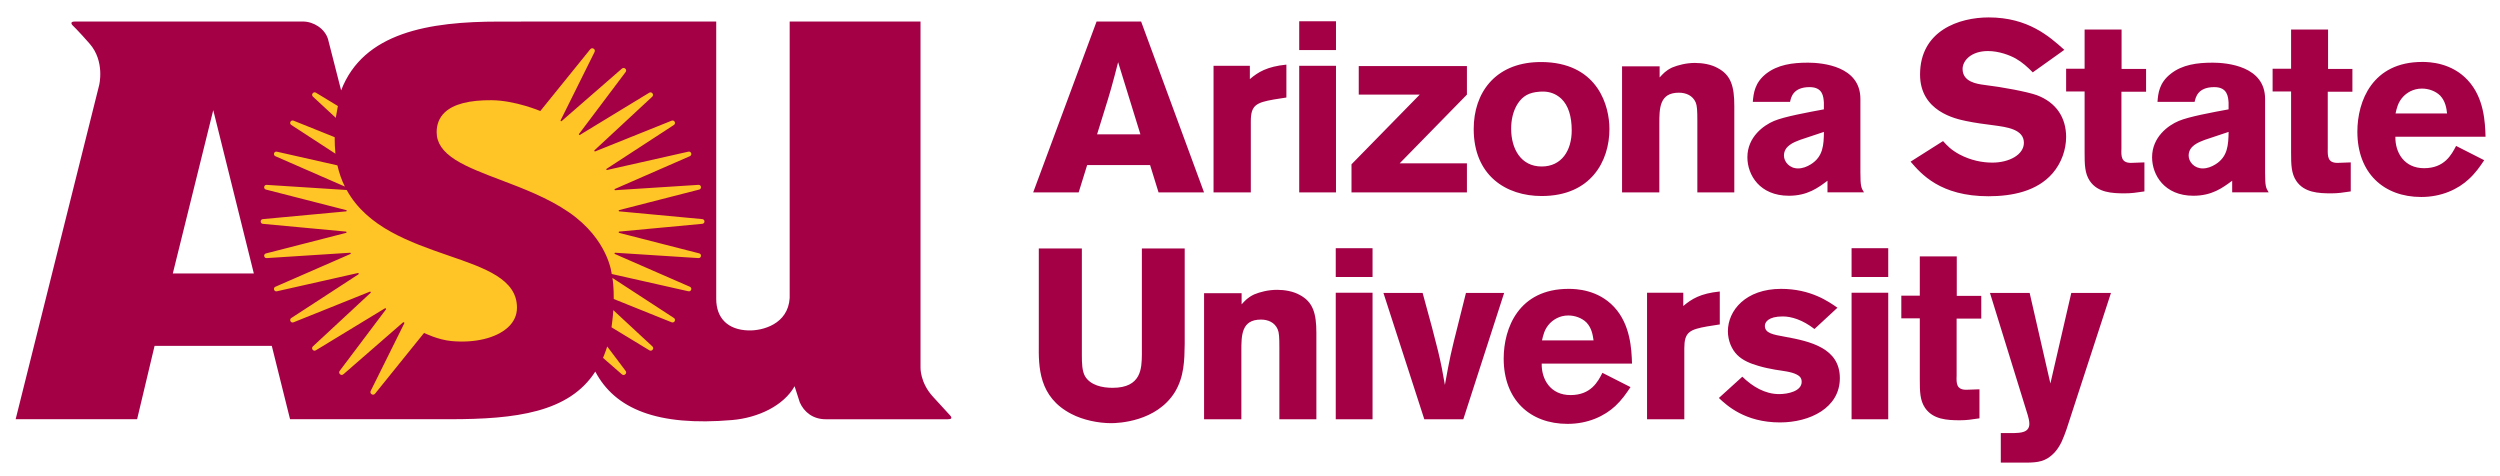
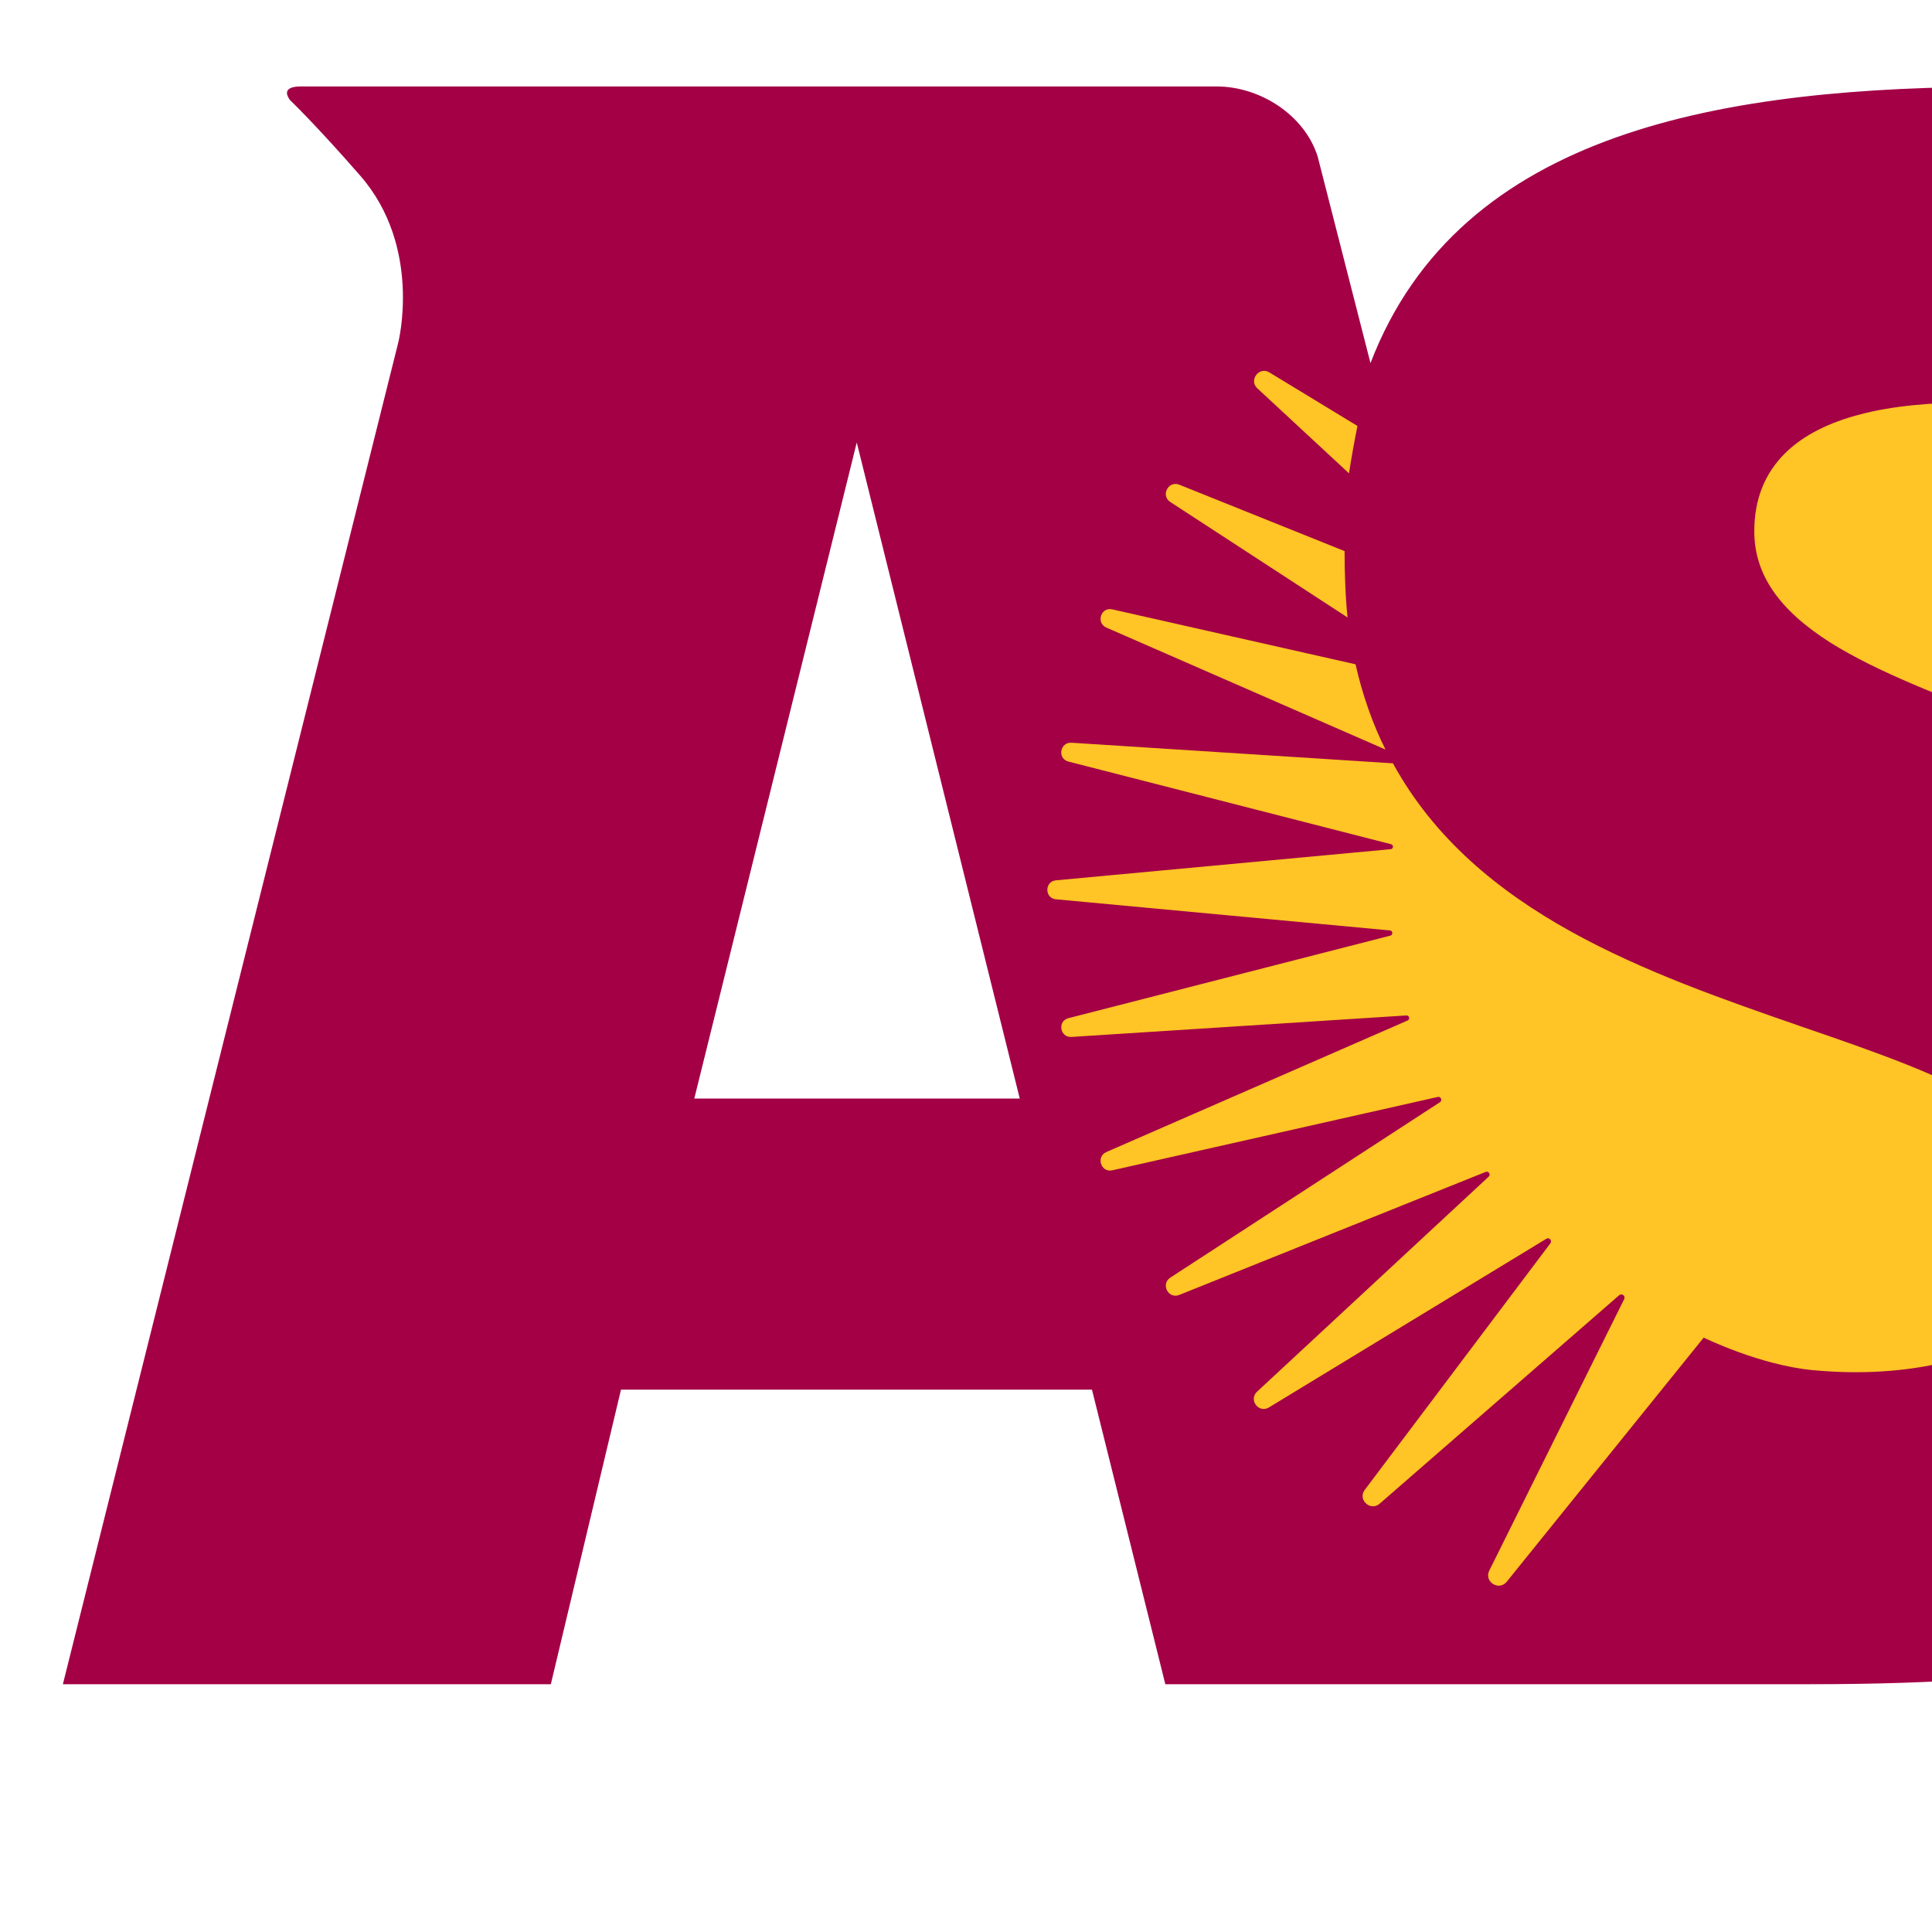
- <svg xmlns="http://www.w3.org/2000/svg" viewBox="0 0 166.359 31.625">
+ <svg xmlns="http://www.w3.org/2000/svg" viewBox="0 0 32 32">
  <g transform="matrix(1.25 0 0 -1.25 -299.74 505.57)">
    <path d="m132.34 1.164c-1.96 0-4.57 0.87-4.57 3.801 0 2.448 2.36 2.947 3.06 3.092 0.61 0.129 1.24 0.209 1.86 0.289 0.84 0.113 1.99 0.258 1.99 1.16 0 0.789-0.97 1.32-2.1 1.32-0.66 0-1.43-0.144-2.19-0.547-0.56-0.306-0.8-0.564-1.09-0.886l-2.16 1.369c0.71 0.821 1.98 2.302 5.18 2.302 1.6 0 3.24-0.338 4.27-1.529 0.6-0.692 0.9-1.595 0.9-2.416 0-1.288-0.66-2.302-1.96-2.785-0.64-0.226-2.27-0.533-3.48-0.678-0.48-0.064-1.45-0.193-1.45-1.062 0-0.548 0.56-1.192 1.69-1.192 0.73 0 1.45 0.275 1.85 0.5 0.45 0.258 0.78 0.564 1.13 0.918l2.1-1.498c-0.99-0.886-2.41-2.158-5.03-2.158zm-45.883 0.258v1.916h2.447v-1.916h-2.447zm-81.461 0.014c-0.221 0-0.302 0.072-0.19 0.227 0 0 0.412 0.391 1.16 1.248 1.037 1.185 0.633 2.768 0.633 2.768l-5.555 22.222h8.082l1.162-4.879h7.801l1.215 4.879h10.64c4.369 0 7.921-0.444 9.672-3.17 1.31 2.488 4.13 3.654 9.106 3.225 1.733-0.148 3.429-0.958 4.156-2.25l0.344 1.072c0.286 0.65 0.88 1.125 1.726 1.125h8.129c0.221 0 0.292-0.066 0.18-0.22 0 0-0.436-0.483-1.156-1.262-0.892-0.959-0.844-1.975-0.844-1.975v-23.01l-8.707 0.001v18.402c-0.107 1.743-1.81 2.185-2.75 2.154-1.351-0.041-2.137-0.803-2.137-2.101v-18.456l-8.48 0.001s-3.542 0.004-5.977 0.004c-4.642 0-9.022 0.715-10.504 4.578l-0.875-3.422c-0.214-0.68-0.946-1.16-1.674-1.16h-15.158zm67.977 0.002l-4.219 11.37 3.027-0.001 0.565-1.819h4.187l0.563 1.819h3.027l-4.187-11.37-2.963 0.001zm65.747 0.531v2.609h-1.23v1.514h1.23v4.058c0 0.806 0.01 1.402 0.35 1.901 0.53 0.773 1.47 0.82 2.32 0.82 0.45 0 0.77-0.048 1.31-0.129v-1.931l-0.89 0.033c-0.66 0-0.66-0.436-0.64-0.951v-3.785h1.64v-1.514h-1.63v-2.625h-2.46zm13.74 0v2.609h-1.23v1.514h1.23v4.058c0 0.806 0.01 1.402 0.35 1.901 0.53 0.773 1.47 0.82 2.32 0.82 0.45 0 0.77-0.048 1.3-0.129v-1.931l-0.88 0.033c-0.66 0-0.66-0.436-0.65-0.951v-3.785h1.64v-1.514h-1.62v-2.625h-2.46zm8.72 2.158c-3.31 0-4.31 2.609-4.31 4.639 0 2.754 1.75 4.347 4.25 4.347 1.35 0 2.45-0.515 3.17-1.191 0.44-0.403 0.73-0.821 1.02-1.256l-1.87-0.951c-0.31 0.596-0.78 1.482-2.13 1.482-1.33 0-1.93-1.047-1.91-2.094h6c-0.03-0.95-0.09-2.592-1.19-3.768-1.08-1.16-2.53-1.209-3.03-1.209zm-58.85 0.01c-2.832 0.088-4.262 2.035-4.262 4.451 0 3.108 2.162 4.461 4.522 4.461 3.29 0 4.51-2.335 4.51-4.461 0-1.53-0.75-4.252-4.18-4.445-0.21-0.011-0.4-0.012-0.59-0.006zm-27.924 0.006l1.483 4.799h-2.883c0.258-0.854 0.692-2.189 0.933-3.043 0.161-0.58 0.322-1.177 0.467-1.756zm45.874 0.033c-0.99 0-1.98 0.128-2.76 0.74-0.75 0.595-0.83 1.289-0.88 1.869h2.48c0.06-0.306 0.21-0.983 1.3-0.983 0.89 0 0.92 0.643 0.95 1.029v0.451c-1.04 0.193-2.64 0.483-3.32 0.773-0.69 0.29-1.77 1.063-1.77 2.416 0 1.175 0.82 2.56 2.76 2.56 1.24 0 1.95-0.533 2.57-1v0.774h2.43c-0.19-0.29-0.24-0.419-0.24-1.321v-4.894c0-2.174-2.49-2.416-3.52-2.416zm26.93 0c-0.99 0-1.99 0.128-2.76 0.74-0.76 0.595-0.84 1.289-0.88 1.869h2.47c0.07-0.306 0.21-0.983 1.31-0.983 0.88 0 0.92 0.643 0.95 1.029v0.451c-1.05 0.193-2.64 0.483-3.32 0.773-0.69 0.29-1.77 1.063-1.77 2.416 0 1.175 0.82 2.56 2.75 2.56 1.24 0 1.95-0.533 2.58-1v0.774h2.43c-0.19-0.29-0.24-0.419-0.24-1.321v-4.894c0-2.174-2.49-2.416-3.52-2.416zm-34.41 0.016c-0.59 0-1.14 0.146-1.53 0.307-0.43 0.209-0.59 0.402-0.83 0.66v-0.742h-2.5v8.391h2.48v-4.541c0-1.047 0-2.094 1.3-2.094 0.49 0 0.92 0.194 1.12 0.644 0.09 0.226 0.11 0.499 0.11 1.256v4.735h2.46v-5.748c0-1.304-0.22-2.063-1.11-2.529-0.43-0.242-1-0.338-1.5-0.338zm-27.196 0.113c-1.289 0.129-1.885 0.498-2.432 0.965v-0.885h-2.416v8.422h2.48v-4.735c0-1.063 0.354-1.24 1.545-1.449l0.823-0.129v-2.189zm0.853 0.08v8.422h2.447v-8.422h-2.447zm3.961 0.016v1.9h4.059l-4.541 4.638v1.868h7.681v-1.932h-4.476l4.476-4.574v-1.9h-7.199zm70.752 1.498c0.43 0 0.9 0.16 1.21 0.467 0.35 0.37 0.42 0.837 0.46 1.191h-3.43c0.08-0.354 0.16-0.741 0.5-1.111 0.24-0.257 0.66-0.547 1.26-0.547zm-58.42 0.201c0.34 0.014 0.76 0.112 1.15 0.475 0.47 0.451 0.69 1.177 0.69 2.111 0 1.321-0.66 2.398-2 2.398-1.38 0-2.03-1.175-2.03-2.512 0-0.58 0.12-1.159 0.42-1.643 0.34-0.531 0.76-0.773 1.47-0.822 0.09-0.008 0.19-0.012 0.3-0.008zm-88.557 1.234l2.7 10.867h-5.391l2.691-10.867zm107.18 1.447c-0.01 0.87-0.05 1.644-0.87 2.158-0.26 0.162-0.55 0.274-0.85 0.274-0.58 0-0.94-0.451-0.94-0.854 0-0.644 0.65-0.885 1.07-1.046l1.59-0.531zm26.93 0c-0.02 0.87-0.05 1.644-0.87 2.158-0.26 0.162-0.55 0.274-0.85 0.274-0.58 0-0.94-0.451-0.94-0.854 0-0.644 0.65-0.885 1.07-1.046l1.59-0.531zm-59.415 7.739v1.918h2.449v-1.918h-2.449zm34.325 0v1.918h2.44v-1.918h-2.44zm-54.085 0.017v6.344c-0.016 1.546-0.016 3.544 2.174 4.672 0.772 0.402 1.787 0.611 2.64 0.611 0.484 0 3.013-0.098 4.237-2.062 0.627-1.031 0.642-2.126 0.658-3.221v-6.344h-2.85v7.068c-0.016 0.886-0.016 2.207-1.949 2.207-0.708 0-1.481-0.177-1.836-0.773-0.193-0.354-0.209-0.836-0.209-1.416v-7.086h-2.865zm58.625 0.531v2.61h-1.23v1.511h1.23v4.059c0 0.806 0.01 1.401 0.35 1.9 0.53 0.773 1.47 0.823 2.32 0.823 0.45 0 0.77-0.049 1.3-0.129v-1.932l-0.88 0.031c-0.66 0-0.66-0.433-0.64-0.949v-3.785h1.64v-1.514h-1.63v-2.625h-2.46zm-23.37 2.159c-3.32 0-4.32 2.608-4.32 4.638 0 2.754 1.76 4.346 4.25 4.346 1.36 0 2.45-0.513 3.18-1.19 0.43-0.402 0.72-0.822 1.01-1.257l-1.87-0.95c-0.3 0.596-0.77 1.481-2.12 1.481-1.34 0-1.94-1.048-1.92-2.094h6.01c-0.03-0.95-0.1-2.592-1.19-3.767-1.08-1.16-2.53-1.207-3.03-1.207zm14.14 0c-2.35 0-3.54 1.433-3.54 2.818 0 0.628 0.25 1.208 0.62 1.578s0.89 0.579 1.4 0.725c0.37 0.112 0.76 0.193 1.13 0.257 0.48 0.081 1.06 0.129 1.43 0.323 0.15 0.08 0.33 0.192 0.33 0.482 0 0.628-0.91 0.82-1.5 0.82-0.94 0-1.77-0.497-2.45-1.158l-1.56 1.416c0.53 0.5 1.74 1.627 4.07 1.627 1.98 0 3.98-0.966 3.98-2.947 0-1.997-1.96-2.448-3.65-2.754-0.81-0.145-1.34-0.241-1.34-0.725 0-0.241 0.22-0.627 1.19-0.627 0.58 0 1.32 0.225 2.11 0.836l1.53-1.416c-0.58-0.402-1.77-1.255-3.75-1.255zm-33.532 0.064c-0.596 0-1.144 0.144-1.531 0.305-0.435 0.209-0.594 0.402-0.836 0.66v-0.74h-2.498v8.39h2.481v-4.541c0-1.047 0-2.094 1.304-2.094 0.483 0 0.918 0.194 1.112 0.645 0.096 0.226 0.113 0.499 0.113 1.256v4.734h2.463v-5.75c0-1.304-0.226-2.061-1.112-2.527-0.434-0.242-0.996-0.338-1.496-0.338zm29.452 0.111c-1.29 0.129-1.88 0.501-2.43 0.967v-0.885h-2.41v8.422h2.48v-4.734c0-1.064 0.35-1.24 1.54-1.449l0.82-0.129v-2.192zm-25.555 0.082v8.422h2.449v-8.422h-2.449zm34.325 0v8.422h2.44v-8.422h-2.44zm-31.151 0.016l2.72 8.406h2.594l2.717-8.406h-2.541l-0.516 2.061c-0.499 1.981-0.546 2.19-0.885 4.058-0.273-1.61-0.451-2.383-1.482-6.119h-2.607zm40.361 0l2.51 8.117c0.05 0.177 0.11 0.385 0.11 0.594 0 0.596-0.63 0.598-1.03 0.613h-0.87v1.965h1.79c0.64-0.016 1.21-0.048 1.79-0.676 0.42-0.467 0.59-0.983 0.79-1.531l2.96-9.082h-2.64l-1.39 6.023-1.38-6.023h-2.64zm-28.06 1.498c0.44 0 0.9 0.161 1.21 0.467 0.35 0.37 0.42 0.837 0.47 1.191h-3.43c0.08-0.354 0.16-0.74 0.5-1.111 0.24-0.257 0.66-0.547 1.25-0.547z" transform="matrix(.8 0 0 -.8 239.79 404.46)" fill="#A30046" />
    <path d="m39.391 3.219c-0.041 0.005-0.081 0.026-0.114 0.066l-3.32 4.107s-1.667-0.706-3.238-0.719c-1.464-0.012-2.547 0.249-3.143 0.832-0.345 0.339-0.517 0.773-0.517 1.297 0 0.714 0.404 1.304 1.267 1.851 0.774 0.483 1.845 0.894 2.983 1.323 1.481 0.564 3.167 1.2 4.548 2.152 2.643 1.822 2.85 4.109 2.85 4.109l5.104 1.151c0.188 0.042 0.274-0.226 0.097-0.303l-4.988-2.178c-0.044-0.019-0.027-0.086 0.021-0.084l5.539 0.356c0.194 0.012 0.237-0.267 0.049-0.315l-5.324-1.363c-0.048-0.012-0.043-0.081 0.006-0.086l5.525-0.516c0.192-0.017 0.192-0.296 0-0.314l-5.525-0.516c-0.049-0.004-0.053-0.071-0.006-0.084l5.324-1.365c0.187-0.048 0.145-0.327-0.049-0.314l-5.539 0.355c-0.048 0.003-0.065-0.062-0.021-0.082l4.988-2.18c0.177-0.077 0.091-0.345-0.097-0.302l-5.411 1.22c-0.047 0.011-0.074-0.052-0.033-0.078l4.477-2.916c0.165-0.108 0.034-0.361-0.149-0.287l-5.086 2.043c-0.044 0.018-0.082-0.041-0.047-0.074l3.84-3.563c0.147-0.137-0.027-0.37-0.199-0.266l-4.613 2.807c-0.041 0.025-0.085-0.026-0.057-0.065l3.1-4.119c0.122-0.162-0.093-0.362-0.246-0.229l-4.012 3.492c-0.036 0.031-0.088-0.01-0.066-0.053l2.257-4.543c0.069-0.139-0.054-0.264-0.175-0.25zm-18.487 2.933c-0.114 0.028-0.186 0.183-0.076 0.285l1.518 1.408c0.034-0.226 0.092-0.547 0.14-0.785l-1.459-0.887c-0.042-0.026-0.085-0.031-0.123-0.021zm-1.492 1.881c-0.106 0.045-0.148 0.207-0.025 0.287l2.935 1.912c-0.035-0.332-0.05-0.773-0.049-1.099l-2.738-1.1c-0.045-0.018-0.088-0.015-0.123 0zm-0.986 2.065c-0.189-0.043-0.275 0.225-0.098 0.302l4.623 2.02c-0.204-0.399-0.39-0.928-0.496-1.412l-4.029-0.91zm-0.676 2.209c-0.192-0.012-0.238 0.264-0.051 0.312l5.344 1.369c0.045 0.012 0.04 0.077-0.006 0.082l-5.545 0.516c-0.19 0.018-0.19 0.296 0 0.314l5.533 0.516c0.048 0.005 0.053 0.073 0.006 0.086l-5.332 1.367c-0.186 0.048-0.141 0.323 0.051 0.311l5.547-0.356c0.048-0.003 0.064 0.065 0.019 0.084l-4.988 2.178c-0.177 0.077-0.091 0.345 0.098 0.303l5.39-1.215c0.052-0.012 0.081 0.057 0.038 0.086l-4.467 2.906c-0.164 0.107-0.034 0.36 0.148 0.287l5.074-2.037c0.049-0.02 0.089 0.042 0.051 0.078l-3.836 3.561c-0.146 0.135 0.027 0.365 0.197 0.261l4.594-2.793c0.048-0.029 0.1 0.03 0.067 0.075l-3.075 4.084c-0.122 0.163 0.095 0.362 0.248 0.228l3.965-3.451c0.045-0.039 0.111 0.011 0.084 0.064l-2.234 4.495c-0.092 0.185 0.159 0.346 0.289 0.185l3.262-4.043s0.926 0.456 1.808 0.539c1.566 0.149 2.989-0.195 3.768-0.904 0.405-0.368 0.607-0.815 0.607-1.32 0-1.894-2.112-2.624-4.57-3.469-2.524-0.876-5.398-1.868-6.76-4.358l-5.324-0.341zm23.002 6.189c0.102 0.506 0.092 1.406 0.092 1.406l3.851 1.549c0.184 0.074 0.314-0.181 0.149-0.289l-4.092-2.666zm0.062 2.147c-0.018 0.404-0.119 1.142-0.119 1.142l2.52 1.531c0.17 0.104 0.345-0.126 0.199-0.261l-2.6-2.412zm-0.406 2.416c-0.095 0.314-0.277 0.761-0.277 0.761l1.256 1.096c0.153 0.133 0.368-0.068 0.246-0.23l-1.225-1.627z" transform="matrix(.8 0 0 -.8 239.79 404.46)" fill="#ffc425" />
  </g>
</svg>
